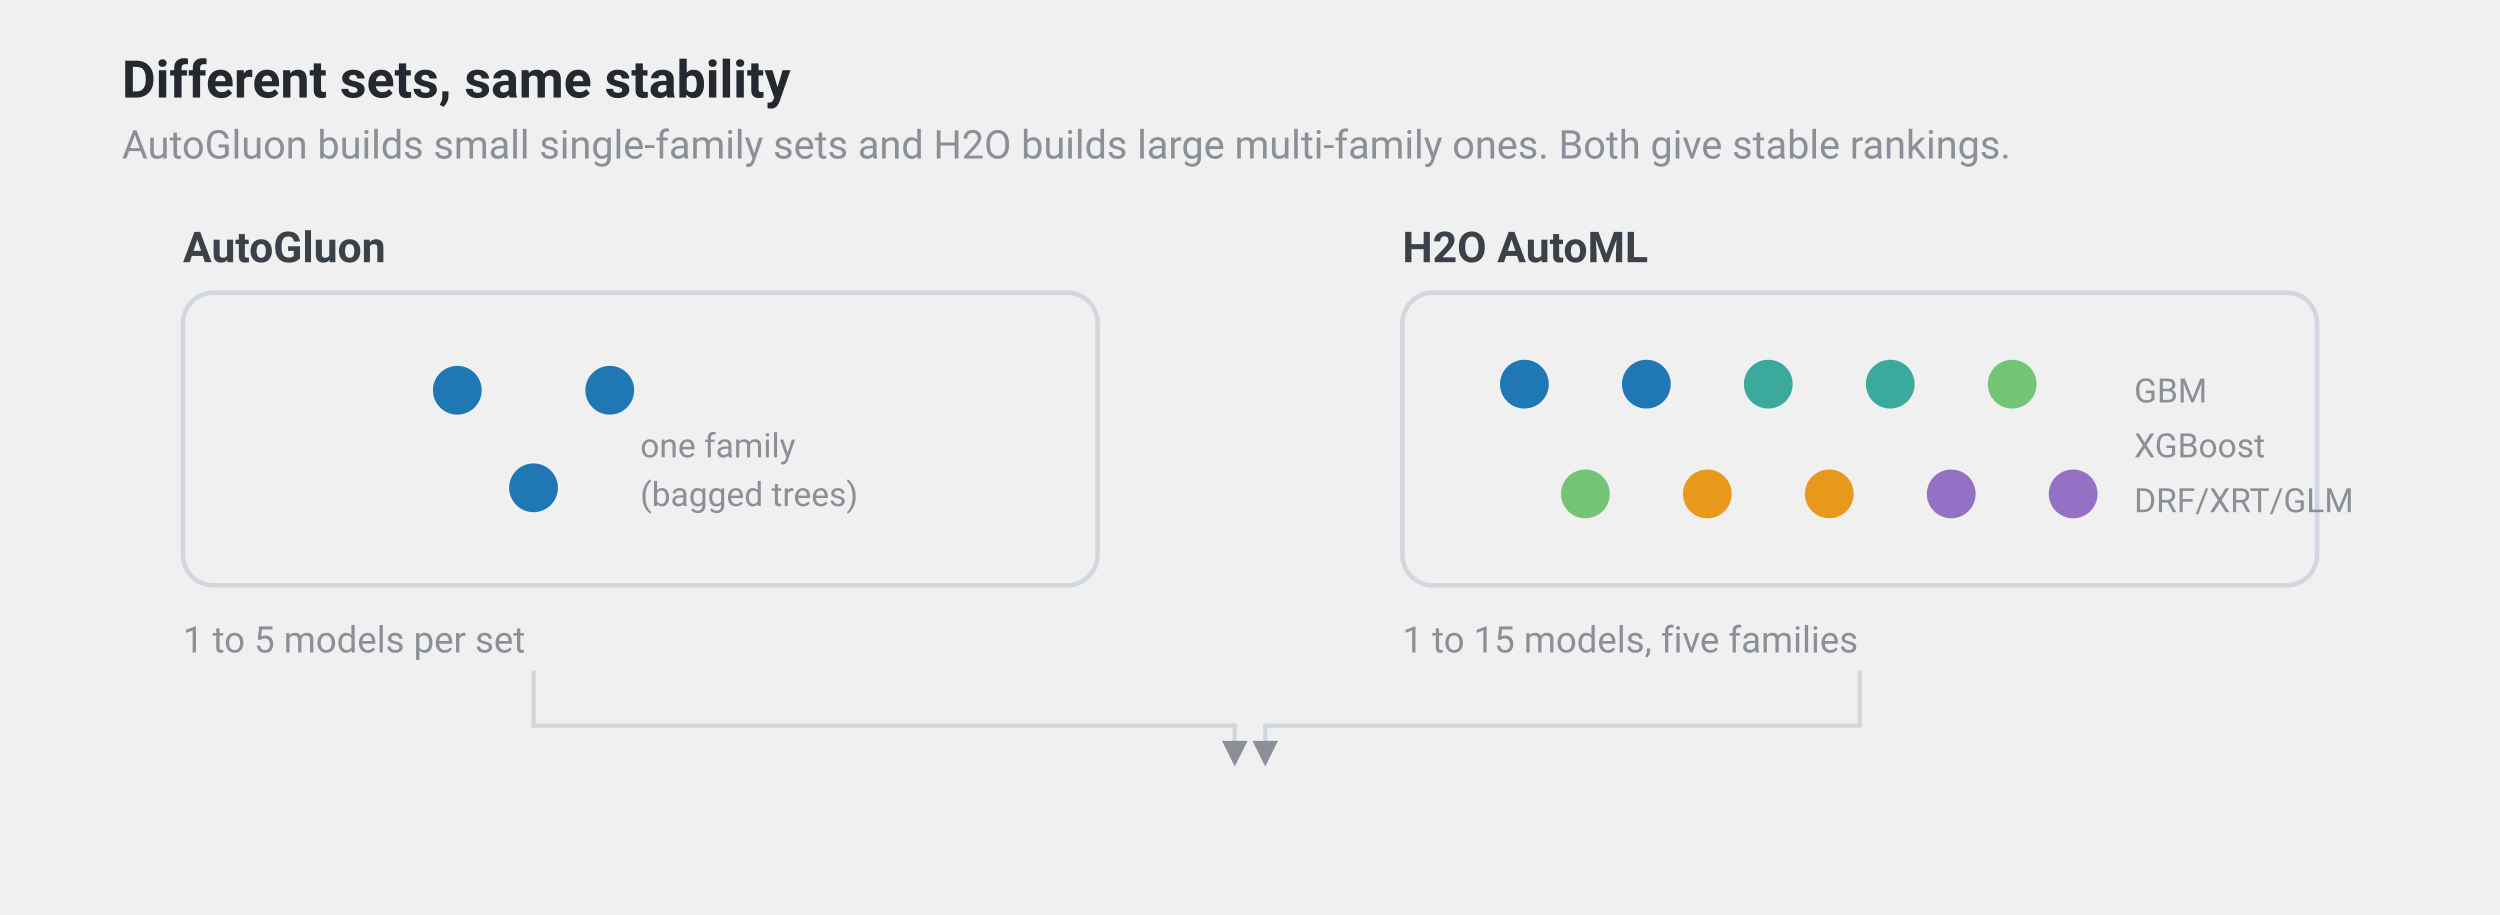
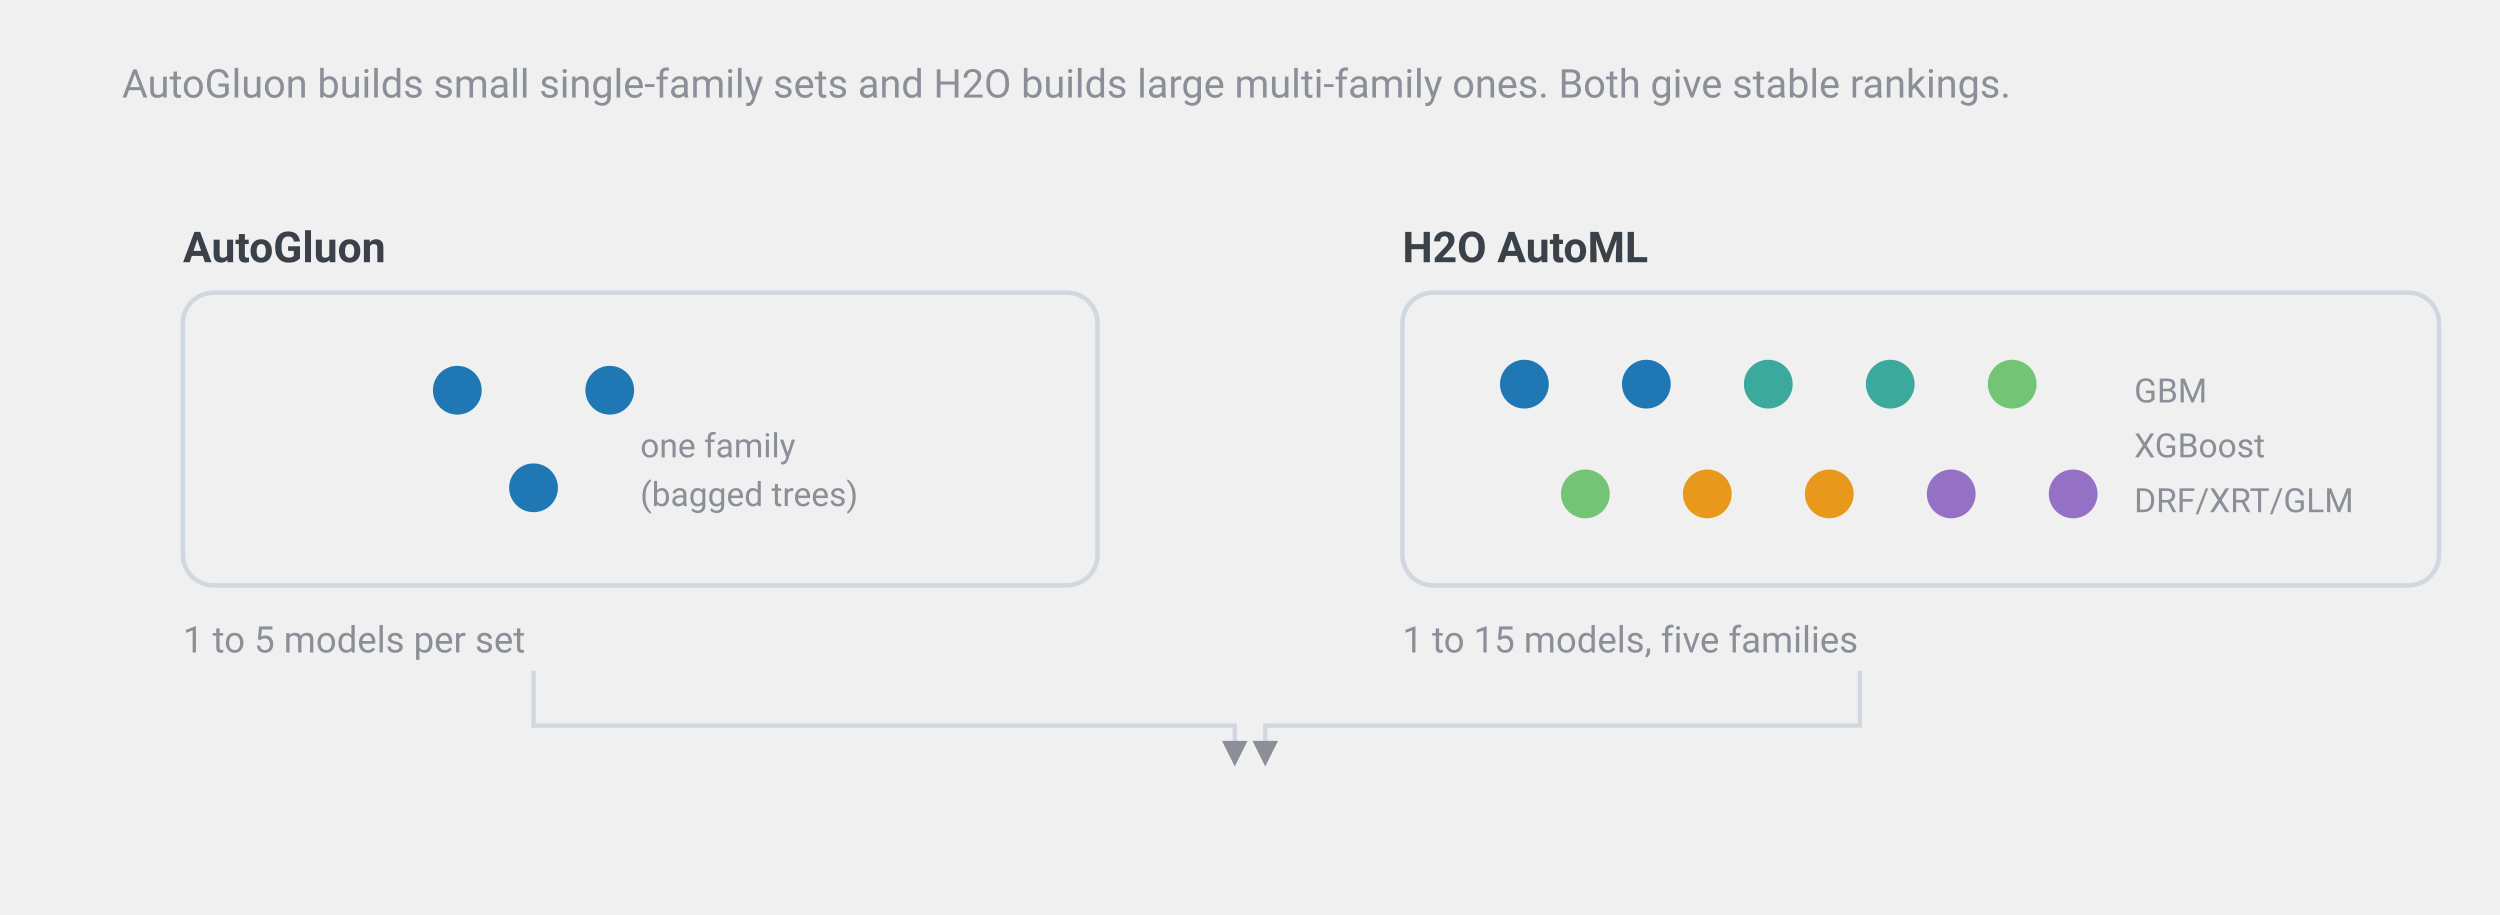
<svg xmlns="http://www.w3.org/2000/svg" viewBox="0 0 820 300" width="820" height="300" font-family="-apple-system, BlinkMacSystemFont, 'Segoe UI', Roboto, sans-serif" role="img" aria-label="AutoGluon builds small single-family Rashomon sets and H2O builds large multi-family ones, and both give stable SHAP rankings.">
  <style>
    text { fill: #3b4149; }
    .title { fill: #24292f; font-weight: 700; }
    .muted { fill: #8a8f98; }
    .box   { fill: none; stroke: #d0d7de; }
    @media (prefers-color-scheme: dark) {
      text { fill: #adbac7; }
      .title { fill: #e6edf3; }
      .muted { fill: #768390; }
      .box   { stroke: #444c56; }
    }
  </style>
-   <text x="40" y="32" class="title" font-size="17">Different sets, same stability</text>
-   <text x="40" y="52" class="muted" font-size="13">AutoGluon builds small single-family sets and H2O builds large multi-family ones. Both give stable rankings.</text>
+   <text x="40" y="32" class="muted" font-size="13">AutoGluon builds small single-family sets and H2O builds large multi-family ones. Both give stable rankings.</text>
  <text x="60" y="86" fill="#1F78B4" font-size="14" font-weight="700">AutoGluon</text>
  <rect x="60" y="96" width="300" height="96" rx="10" class="box" stroke-width="1.5" />
  <circle cx="150" cy="128" r="8" fill="#1F78B4">
    <animate attributeName="opacity" dur="6s" repeatCount="indefinite" keyTimes="0;0.08;1" values="0;1;1" />
  </circle>
  <circle cx="200" cy="128" r="8" fill="#1F78B4">
    <animate attributeName="opacity" dur="6s" repeatCount="indefinite" keyTimes="0;0.12;1" values="0;1;1" />
  </circle>
  <circle cx="175" cy="160" r="8" fill="#1F78B4">
    <animate attributeName="opacity" dur="6s" repeatCount="indefinite" keyTimes="0;0.16;1" values="0;1;1" />
  </circle>
  <text x="210" y="150" class="muted" font-size="11">one family</text>
  <text x="210" y="166" class="muted" font-size="11">(bagged trees)</text>
  <text x="60" y="214" class="muted" font-size="12">1 to 5 models per set</text>
  <text x="460" y="86" fill="#E8991C" font-size="14" font-weight="700">H2O AutoML</text>
-   <rect x="460" y="96" width="300" height="96" rx="10" class="box" stroke-width="1.5" />
+   <rect x="460" y="96" width="340" height="96" rx="10" class="box" stroke-width="1.5" />
  <circle cx="500" cy="126" r="8" fill="#1F78B4">
    <animate attributeName="opacity" dur="6s" repeatCount="indefinite" keyTimes="0;0.14;1" values="0;1;1" />
  </circle>
  <circle cx="540" cy="126" r="8" fill="#1F78B4">
    <animate attributeName="opacity" dur="6s" repeatCount="indefinite" keyTimes="0;0.20;1" values="0;1;1" />
  </circle>
  <circle cx="580" cy="126" r="8" fill="#3BA99C">
    <animate attributeName="opacity" dur="6s" repeatCount="indefinite" keyTimes="0;0.26;1" values="0;1;1" />
  </circle>
  <circle cx="620" cy="126" r="8" fill="#3BA99C">
    <animate attributeName="opacity" dur="6s" repeatCount="indefinite" keyTimes="0;0.32;1" values="0;1;1" />
  </circle>
  <circle cx="660" cy="126" r="8" fill="#74C476">
    <animate attributeName="opacity" dur="6s" repeatCount="indefinite" keyTimes="0;0.38;1" values="0;1;1" />
  </circle>
  <circle cx="520" cy="162" r="8" fill="#74C476">
    <animate attributeName="opacity" dur="6s" repeatCount="indefinite" keyTimes="0;0.44;1" values="0;1;1" />
  </circle>
  <circle cx="560" cy="162" r="8" fill="#E8991C">
    <animate attributeName="opacity" dur="6s" repeatCount="indefinite" keyTimes="0;0.50;1" values="0;1;1" />
  </circle>
  <circle cx="600" cy="162" r="8" fill="#E8991C">
    <animate attributeName="opacity" dur="6s" repeatCount="indefinite" keyTimes="0;0.56;1" values="0;1;1" />
  </circle>
  <circle cx="640" cy="162" r="8" fill="#9471C4">
    <animate attributeName="opacity" dur="6s" repeatCount="indefinite" keyTimes="0;0.62;1" values="0;1;1" />
  </circle>
  <circle cx="680" cy="162" r="8" fill="#9471C4">
    <animate attributeName="opacity" dur="6s" repeatCount="indefinite" keyTimes="0;0.68;1" values="0;1;1" />
  </circle>
  <text x="700" y="132" class="muted" font-size="11">GBM</text>
  <text x="700" y="150" class="muted" font-size="11">XGBoost</text>
  <text x="700" y="168" class="muted" font-size="11">DRF/XRT/GLM</text>
  <text x="460" y="214" class="muted" font-size="12">1 to 15 models, five families</text>
  <defs>
    <marker id="ar2" markerWidth="8" markerHeight="8" refX="5" refY="3" orient="auto">
      <path d="M0,0 L6,3 L0,6 Z" fill="#8a8f98" />
    </marker>
  </defs>
  <path d="M175,220 L175,238 L405,238 L405,250" fill="none" class="box" stroke-width="1.4" marker-end="url(#ar2)" />
  <path d="M610,220 L610,238 L415,238 L415,250" fill="none" class="box" stroke-width="1.4" marker-end="url(#ar2)" />
  <g opacity="0">
    <animate attributeName="opacity" dur="6s" repeatCount="indefinite" keyTimes="0;0.72;0.78;1" values="0;0;1;1" />
    <rect x="250" y="252" width="320" height="34" rx="8" fill="#1F78B4" />
    <text x="410" y="274" fill="#fff" font-size="13" font-weight="600" text-anchor="middle">Stable ranking:  Spearman ρ from 0.77 to 0.98</text>
  </g>
</svg>
